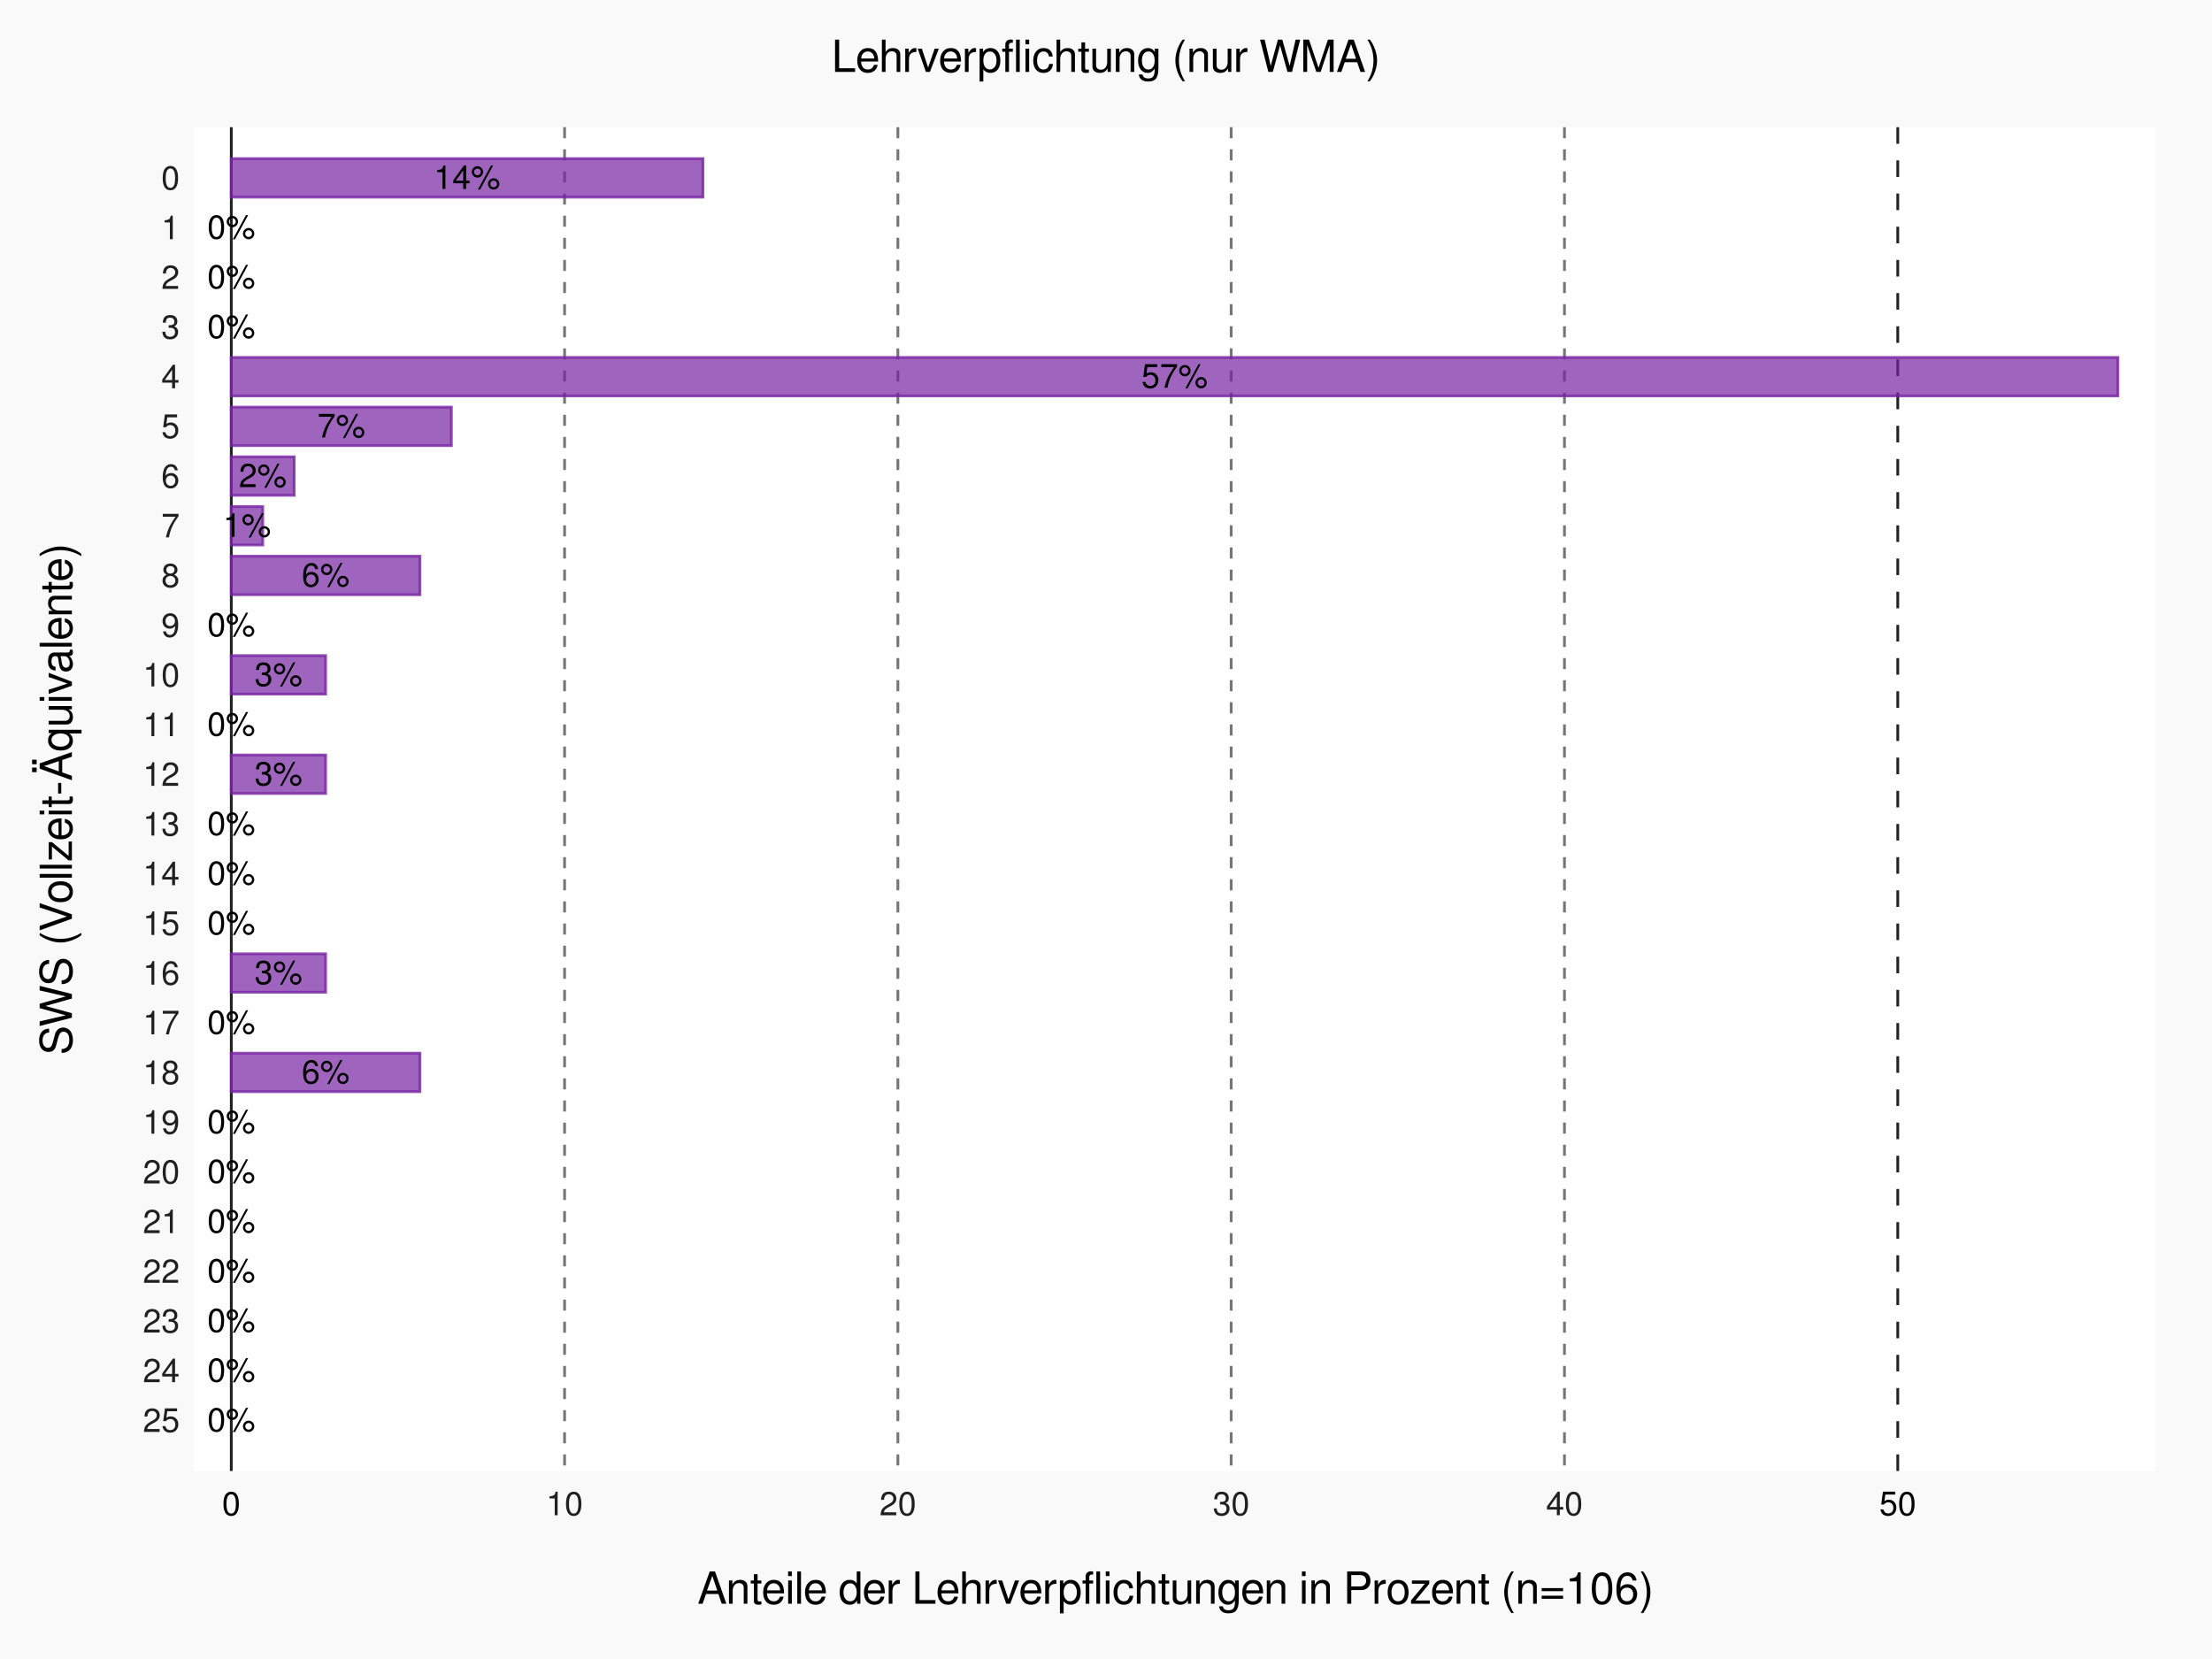
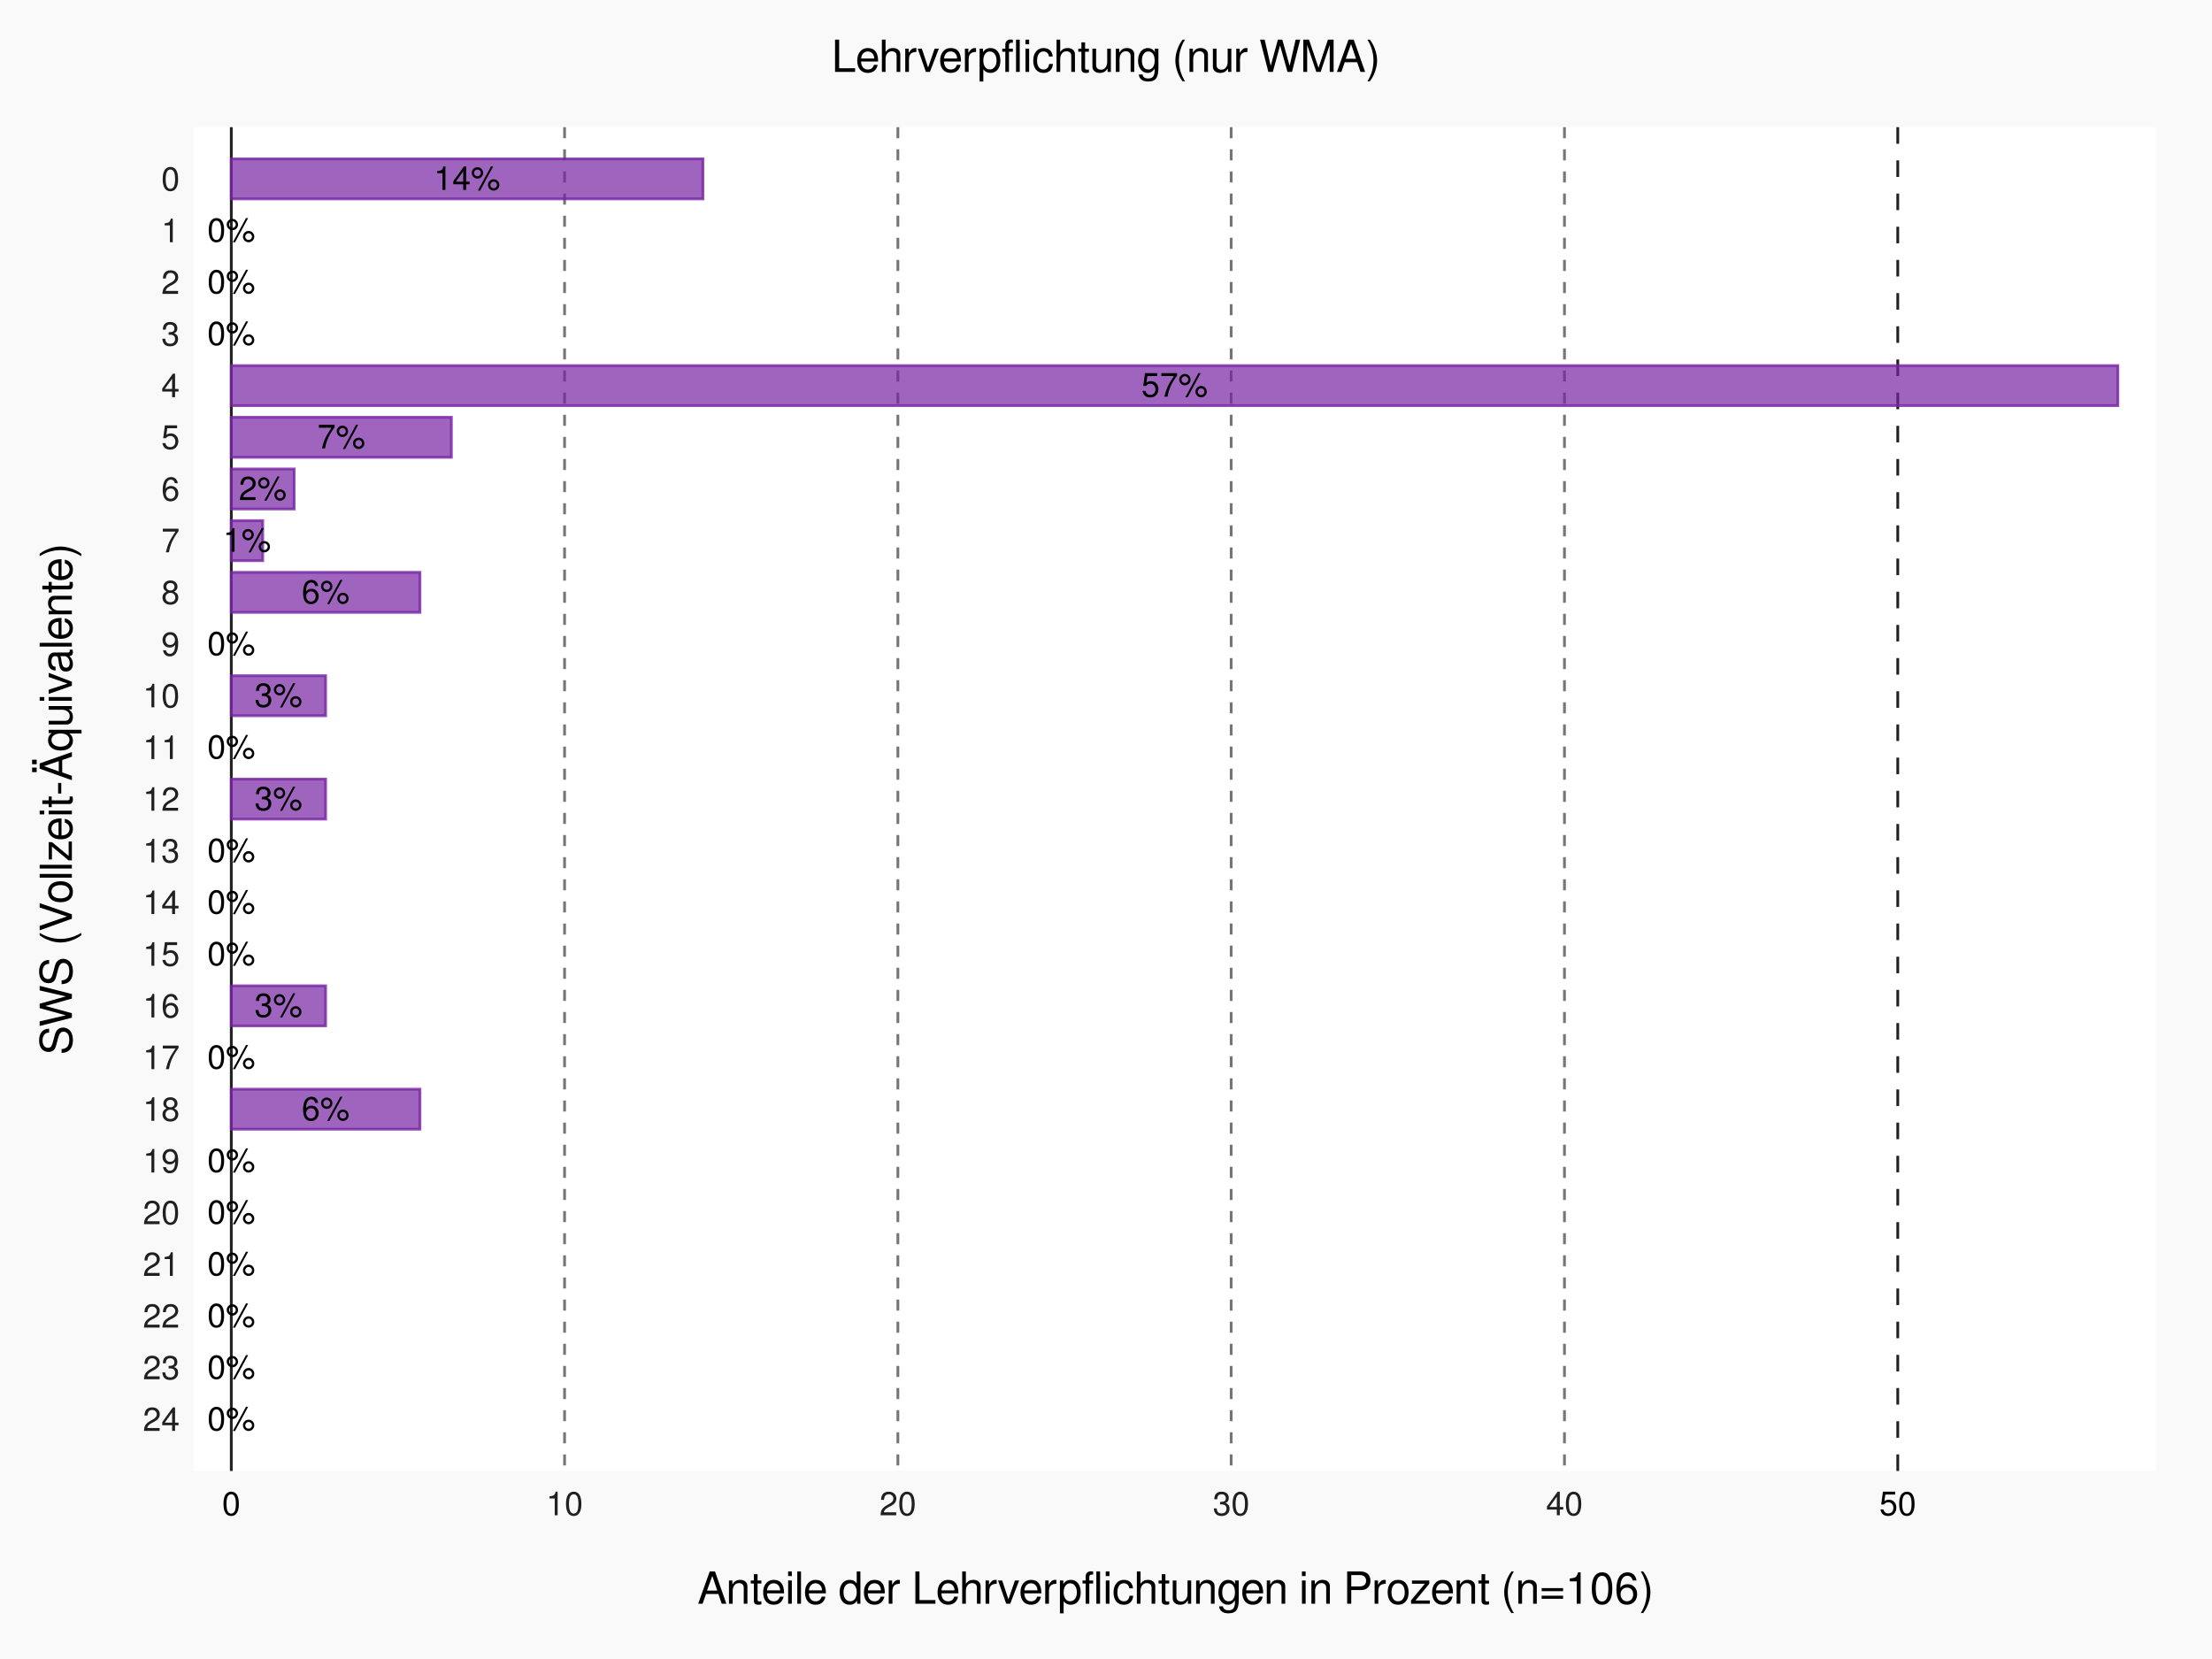
- <svg xmlns="http://www.w3.org/2000/svg" id="chart-209eb4ae-6023-49f6-a241-46703322e32a" class="pygal-chart" viewBox="0 0 800 600">
+ <svg xmlns="http://www.w3.org/2000/svg" id="chart-4aa8faf6-cac6-44d6-8fc6-9be8490d02c0" class="pygal-chart" viewBox="0 0 800 600">
  <defs>
-     <style type="text/css">#chart-209eb4ae-6023-49f6-a241-46703322e32a{-webkit-user-select:none;-webkit-font-smoothing:antialiased;font-family:FreeSans}#chart-209eb4ae-6023-49f6-a241-46703322e32a .title{font-family:FreeSans;font-size:16px}#chart-209eb4ae-6023-49f6-a241-46703322e32a .legends .legend text{font-family:FreeSans;font-size:14px}#chart-209eb4ae-6023-49f6-a241-46703322e32a .axis text{font-family:FreeSans;font-size:12px}#chart-209eb4ae-6023-49f6-a241-46703322e32a .axis text.major{font-family:FreeSans;font-size:12px}#chart-209eb4ae-6023-49f6-a241-46703322e32a .text-overlay text.value{font-family:FreeSans;font-size:12px}#chart-209eb4ae-6023-49f6-a241-46703322e32a .text-overlay text.label{font-family:FreeSans;font-size:12px}#chart-209eb4ae-6023-49f6-a241-46703322e32a .tooltip{font-family:FreeSans;font-size:14px}#chart-209eb4ae-6023-49f6-a241-46703322e32a text.no_data{font-family:FreeSans;font-size:64px}
- #chart-209eb4ae-6023-49f6-a241-46703322e32a{background-color:rgba(249,249,249,1)}#chart-209eb4ae-6023-49f6-a241-46703322e32a path,#chart-209eb4ae-6023-49f6-a241-46703322e32a line,#chart-209eb4ae-6023-49f6-a241-46703322e32a rect,#chart-209eb4ae-6023-49f6-a241-46703322e32a circle{-webkit-transition:150ms;-moz-transition:150ms;transition:150ms}#chart-209eb4ae-6023-49f6-a241-46703322e32a .graph &gt; .background{fill:rgba(249,249,249,1)}#chart-209eb4ae-6023-49f6-a241-46703322e32a .plot &gt; .background{fill:rgba(255,255,255,1)}#chart-209eb4ae-6023-49f6-a241-46703322e32a .graph{fill:rgba(0,0,0,.87)}#chart-209eb4ae-6023-49f6-a241-46703322e32a text.no_data{fill:rgba(0,0,0,1)}#chart-209eb4ae-6023-49f6-a241-46703322e32a .title{fill:rgba(0,0,0,1)}#chart-209eb4ae-6023-49f6-a241-46703322e32a .legends .legend text{fill:rgba(0,0,0,.87)}#chart-209eb4ae-6023-49f6-a241-46703322e32a .legends .legend:hover text{fill:rgba(0,0,0,1)}#chart-209eb4ae-6023-49f6-a241-46703322e32a .axis .line{stroke:rgba(0,0,0,1)}#chart-209eb4ae-6023-49f6-a241-46703322e32a .axis .guide.line{stroke:rgba(0,0,0,.54)}#chart-209eb4ae-6023-49f6-a241-46703322e32a .axis .major.line{stroke:rgba(0,0,0,.87)}#chart-209eb4ae-6023-49f6-a241-46703322e32a .axis text.major{fill:rgba(0,0,0,1)}#chart-209eb4ae-6023-49f6-a241-46703322e32a .axis.y .guides:hover .guide.line,#chart-209eb4ae-6023-49f6-a241-46703322e32a .line-graph .axis.x .guides:hover .guide.line,#chart-209eb4ae-6023-49f6-a241-46703322e32a .stackedline-graph .axis.x .guides:hover .guide.line,#chart-209eb4ae-6023-49f6-a241-46703322e32a .xy-graph .axis.x .guides:hover .guide.line{stroke:rgba(0,0,0,1)}#chart-209eb4ae-6023-49f6-a241-46703322e32a .axis .guides:hover text{fill:rgba(0,0,0,1)}#chart-209eb4ae-6023-49f6-a241-46703322e32a .reactive{fill-opacity:.7;stroke-opacity:.8}#chart-209eb4ae-6023-49f6-a241-46703322e32a .ci{stroke:rgba(0,0,0,.87)}#chart-209eb4ae-6023-49f6-a241-46703322e32a .reactive.active,#chart-209eb4ae-6023-49f6-a241-46703322e32a .active .reactive{fill-opacity:.8;stroke-opacity:.9;stroke-width:4}#chart-209eb4ae-6023-49f6-a241-46703322e32a .ci .reactive.active{stroke-width:1.5}#chart-209eb4ae-6023-49f6-a241-46703322e32a .series text{fill:rgba(0,0,0,1)}#chart-209eb4ae-6023-49f6-a241-46703322e32a .tooltip rect{fill:rgba(255,255,255,1);stroke:rgba(0,0,0,1);-webkit-transition:opacity 150ms;-moz-transition:opacity 150ms;transition:opacity 150ms}#chart-209eb4ae-6023-49f6-a241-46703322e32a .tooltip .label{fill:rgba(0,0,0,.87)}#chart-209eb4ae-6023-49f6-a241-46703322e32a .tooltip .label{fill:rgba(0,0,0,.87)}#chart-209eb4ae-6023-49f6-a241-46703322e32a .tooltip .legend{font-size:.8em;fill:rgba(0,0,0,.54)}#chart-209eb4ae-6023-49f6-a241-46703322e32a .tooltip .x_label{font-size:.6em;fill:rgba(0,0,0,1)}#chart-209eb4ae-6023-49f6-a241-46703322e32a .tooltip .xlink{font-size:.5em;text-decoration:underline}#chart-209eb4ae-6023-49f6-a241-46703322e32a .tooltip .value{font-size:1.5em}#chart-209eb4ae-6023-49f6-a241-46703322e32a .bound{font-size:.5em}#chart-209eb4ae-6023-49f6-a241-46703322e32a .max-value{font-size:.75em;fill:rgba(0,0,0,.54)}#chart-209eb4ae-6023-49f6-a241-46703322e32a .map-element{fill:rgba(255,255,255,1);stroke:rgba(0,0,0,.54) !important}#chart-209eb4ae-6023-49f6-a241-46703322e32a .map-element .reactive{fill-opacity:inherit;stroke-opacity:inherit}#chart-209eb4ae-6023-49f6-a241-46703322e32a .color-0,#chart-209eb4ae-6023-49f6-a241-46703322e32a .color-0 a:visited{stroke:#7724a3;fill:#7724a3}#chart-209eb4ae-6023-49f6-a241-46703322e32a .text-overlay .color-0 text{fill:black}
- #chart-209eb4ae-6023-49f6-a241-46703322e32a text.no_data{text-anchor:middle}#chart-209eb4ae-6023-49f6-a241-46703322e32a .guide.line{fill:none}#chart-209eb4ae-6023-49f6-a241-46703322e32a .centered{text-anchor:middle}#chart-209eb4ae-6023-49f6-a241-46703322e32a .title{text-anchor:middle}#chart-209eb4ae-6023-49f6-a241-46703322e32a .legends .legend text{fill-opacity:1}#chart-209eb4ae-6023-49f6-a241-46703322e32a .axis.x text{text-anchor:middle}#chart-209eb4ae-6023-49f6-a241-46703322e32a .axis.x:not(.web) text[transform]{text-anchor:start}#chart-209eb4ae-6023-49f6-a241-46703322e32a .axis.x:not(.web) text[transform].backwards{text-anchor:end}#chart-209eb4ae-6023-49f6-a241-46703322e32a .axis.y text{text-anchor:end}#chart-209eb4ae-6023-49f6-a241-46703322e32a .axis.y text[transform].backwards{text-anchor:start}#chart-209eb4ae-6023-49f6-a241-46703322e32a .axis.y2 text{text-anchor:start}#chart-209eb4ae-6023-49f6-a241-46703322e32a .axis.y2 text[transform].backwards{text-anchor:end}#chart-209eb4ae-6023-49f6-a241-46703322e32a .axis .guide.line{stroke-dasharray:4,4}#chart-209eb4ae-6023-49f6-a241-46703322e32a .axis .major.guide.line{stroke-dasharray:6,6}#chart-209eb4ae-6023-49f6-a241-46703322e32a .horizontal .axis.y .guide.line,#chart-209eb4ae-6023-49f6-a241-46703322e32a .horizontal .axis.y2 .guide.line,#chart-209eb4ae-6023-49f6-a241-46703322e32a .vertical .axis.x .guide.line{opacity:0}#chart-209eb4ae-6023-49f6-a241-46703322e32a .horizontal .axis.always_show .guide.line,#chart-209eb4ae-6023-49f6-a241-46703322e32a .vertical .axis.always_show .guide.line{opacity:1 !important}#chart-209eb4ae-6023-49f6-a241-46703322e32a .axis.y .guides:hover .guide.line,#chart-209eb4ae-6023-49f6-a241-46703322e32a .axis.y2 .guides:hover .guide.line,#chart-209eb4ae-6023-49f6-a241-46703322e32a .axis.x .guides:hover .guide.line{opacity:1}#chart-209eb4ae-6023-49f6-a241-46703322e32a .axis .guides:hover text{opacity:1}#chart-209eb4ae-6023-49f6-a241-46703322e32a .nofill{fill:none}#chart-209eb4ae-6023-49f6-a241-46703322e32a .subtle-fill{fill-opacity:.2}#chart-209eb4ae-6023-49f6-a241-46703322e32a .dot{stroke-width:1px;fill-opacity:1}#chart-209eb4ae-6023-49f6-a241-46703322e32a .dot.active{stroke-width:5px}#chart-209eb4ae-6023-49f6-a241-46703322e32a .dot.negative{fill:transparent}#chart-209eb4ae-6023-49f6-a241-46703322e32a text,#chart-209eb4ae-6023-49f6-a241-46703322e32a tspan{stroke:none !important}#chart-209eb4ae-6023-49f6-a241-46703322e32a .series text.active{opacity:1}#chart-209eb4ae-6023-49f6-a241-46703322e32a .tooltip rect{fill-opacity:.95;stroke-width:.5}#chart-209eb4ae-6023-49f6-a241-46703322e32a .tooltip text{fill-opacity:1}#chart-209eb4ae-6023-49f6-a241-46703322e32a .showable{visibility:hidden}#chart-209eb4ae-6023-49f6-a241-46703322e32a .showable.shown{visibility:visible}#chart-209eb4ae-6023-49f6-a241-46703322e32a .gauge-background{fill:rgba(229,229,229,1);stroke:none}#chart-209eb4ae-6023-49f6-a241-46703322e32a .bg-lines{stroke:rgba(249,249,249,1);stroke-width:2px}</style>
+     <style type="text/css">#chart-4aa8faf6-cac6-44d6-8fc6-9be8490d02c0{-webkit-user-select:none;-webkit-font-smoothing:antialiased;font-family:FreeSans}#chart-4aa8faf6-cac6-44d6-8fc6-9be8490d02c0 .title{font-family:FreeSans;font-size:16px}#chart-4aa8faf6-cac6-44d6-8fc6-9be8490d02c0 .legends .legend text{font-family:FreeSans;font-size:14px}#chart-4aa8faf6-cac6-44d6-8fc6-9be8490d02c0 .axis text{font-family:FreeSans;font-size:12px}#chart-4aa8faf6-cac6-44d6-8fc6-9be8490d02c0 .axis text.major{font-family:FreeSans;font-size:12px}#chart-4aa8faf6-cac6-44d6-8fc6-9be8490d02c0 .text-overlay text.value{font-family:FreeSans;font-size:12px}#chart-4aa8faf6-cac6-44d6-8fc6-9be8490d02c0 .text-overlay text.label{font-family:FreeSans;font-size:12px}#chart-4aa8faf6-cac6-44d6-8fc6-9be8490d02c0 .tooltip{font-family:FreeSans;font-size:14px}#chart-4aa8faf6-cac6-44d6-8fc6-9be8490d02c0 text.no_data{font-family:FreeSans;font-size:64px}
+ #chart-4aa8faf6-cac6-44d6-8fc6-9be8490d02c0{background-color:rgba(249,249,249,1)}#chart-4aa8faf6-cac6-44d6-8fc6-9be8490d02c0 path,#chart-4aa8faf6-cac6-44d6-8fc6-9be8490d02c0 line,#chart-4aa8faf6-cac6-44d6-8fc6-9be8490d02c0 rect,#chart-4aa8faf6-cac6-44d6-8fc6-9be8490d02c0 circle{-webkit-transition:150ms;-moz-transition:150ms;transition:150ms}#chart-4aa8faf6-cac6-44d6-8fc6-9be8490d02c0 .graph &gt; .background{fill:rgba(249,249,249,1)}#chart-4aa8faf6-cac6-44d6-8fc6-9be8490d02c0 .plot &gt; .background{fill:rgba(255,255,255,1)}#chart-4aa8faf6-cac6-44d6-8fc6-9be8490d02c0 .graph{fill:rgba(0,0,0,.87)}#chart-4aa8faf6-cac6-44d6-8fc6-9be8490d02c0 text.no_data{fill:rgba(0,0,0,1)}#chart-4aa8faf6-cac6-44d6-8fc6-9be8490d02c0 .title{fill:rgba(0,0,0,1)}#chart-4aa8faf6-cac6-44d6-8fc6-9be8490d02c0 .legends .legend text{fill:rgba(0,0,0,.87)}#chart-4aa8faf6-cac6-44d6-8fc6-9be8490d02c0 .legends .legend:hover text{fill:rgba(0,0,0,1)}#chart-4aa8faf6-cac6-44d6-8fc6-9be8490d02c0 .axis .line{stroke:rgba(0,0,0,1)}#chart-4aa8faf6-cac6-44d6-8fc6-9be8490d02c0 .axis .guide.line{stroke:rgba(0,0,0,.54)}#chart-4aa8faf6-cac6-44d6-8fc6-9be8490d02c0 .axis .major.line{stroke:rgba(0,0,0,.87)}#chart-4aa8faf6-cac6-44d6-8fc6-9be8490d02c0 .axis text.major{fill:rgba(0,0,0,1)}#chart-4aa8faf6-cac6-44d6-8fc6-9be8490d02c0 .axis.y .guides:hover .guide.line,#chart-4aa8faf6-cac6-44d6-8fc6-9be8490d02c0 .line-graph .axis.x .guides:hover .guide.line,#chart-4aa8faf6-cac6-44d6-8fc6-9be8490d02c0 .stackedline-graph .axis.x .guides:hover .guide.line,#chart-4aa8faf6-cac6-44d6-8fc6-9be8490d02c0 .xy-graph .axis.x .guides:hover .guide.line{stroke:rgba(0,0,0,1)}#chart-4aa8faf6-cac6-44d6-8fc6-9be8490d02c0 .axis .guides:hover text{fill:rgba(0,0,0,1)}#chart-4aa8faf6-cac6-44d6-8fc6-9be8490d02c0 .reactive{fill-opacity:.7;stroke-opacity:.8}#chart-4aa8faf6-cac6-44d6-8fc6-9be8490d02c0 .ci{stroke:rgba(0,0,0,.87)}#chart-4aa8faf6-cac6-44d6-8fc6-9be8490d02c0 .reactive.active,#chart-4aa8faf6-cac6-44d6-8fc6-9be8490d02c0 .active .reactive{fill-opacity:.8;stroke-opacity:.9;stroke-width:4}#chart-4aa8faf6-cac6-44d6-8fc6-9be8490d02c0 .ci .reactive.active{stroke-width:1.5}#chart-4aa8faf6-cac6-44d6-8fc6-9be8490d02c0 .series text{fill:rgba(0,0,0,1)}#chart-4aa8faf6-cac6-44d6-8fc6-9be8490d02c0 .tooltip rect{fill:rgba(255,255,255,1);stroke:rgba(0,0,0,1);-webkit-transition:opacity 150ms;-moz-transition:opacity 150ms;transition:opacity 150ms}#chart-4aa8faf6-cac6-44d6-8fc6-9be8490d02c0 .tooltip .label{fill:rgba(0,0,0,.87)}#chart-4aa8faf6-cac6-44d6-8fc6-9be8490d02c0 .tooltip .label{fill:rgba(0,0,0,.87)}#chart-4aa8faf6-cac6-44d6-8fc6-9be8490d02c0 .tooltip .legend{font-size:.8em;fill:rgba(0,0,0,.54)}#chart-4aa8faf6-cac6-44d6-8fc6-9be8490d02c0 .tooltip .x_label{font-size:.6em;fill:rgba(0,0,0,1)}#chart-4aa8faf6-cac6-44d6-8fc6-9be8490d02c0 .tooltip .xlink{font-size:.5em;text-decoration:underline}#chart-4aa8faf6-cac6-44d6-8fc6-9be8490d02c0 .tooltip .value{font-size:1.5em}#chart-4aa8faf6-cac6-44d6-8fc6-9be8490d02c0 .bound{font-size:.5em}#chart-4aa8faf6-cac6-44d6-8fc6-9be8490d02c0 .max-value{font-size:.75em;fill:rgba(0,0,0,.54)}#chart-4aa8faf6-cac6-44d6-8fc6-9be8490d02c0 .map-element{fill:rgba(255,255,255,1);stroke:rgba(0,0,0,.54) !important}#chart-4aa8faf6-cac6-44d6-8fc6-9be8490d02c0 .map-element .reactive{fill-opacity:inherit;stroke-opacity:inherit}#chart-4aa8faf6-cac6-44d6-8fc6-9be8490d02c0 .color-0,#chart-4aa8faf6-cac6-44d6-8fc6-9be8490d02c0 .color-0 a:visited{stroke:#7724a3;fill:#7724a3}#chart-4aa8faf6-cac6-44d6-8fc6-9be8490d02c0 .text-overlay .color-0 text{fill:black}
+ #chart-4aa8faf6-cac6-44d6-8fc6-9be8490d02c0 text.no_data{text-anchor:middle}#chart-4aa8faf6-cac6-44d6-8fc6-9be8490d02c0 .guide.line{fill:none}#chart-4aa8faf6-cac6-44d6-8fc6-9be8490d02c0 .centered{text-anchor:middle}#chart-4aa8faf6-cac6-44d6-8fc6-9be8490d02c0 .title{text-anchor:middle}#chart-4aa8faf6-cac6-44d6-8fc6-9be8490d02c0 .legends .legend text{fill-opacity:1}#chart-4aa8faf6-cac6-44d6-8fc6-9be8490d02c0 .axis.x text{text-anchor:middle}#chart-4aa8faf6-cac6-44d6-8fc6-9be8490d02c0 .axis.x:not(.web) text[transform]{text-anchor:start}#chart-4aa8faf6-cac6-44d6-8fc6-9be8490d02c0 .axis.x:not(.web) text[transform].backwards{text-anchor:end}#chart-4aa8faf6-cac6-44d6-8fc6-9be8490d02c0 .axis.y text{text-anchor:end}#chart-4aa8faf6-cac6-44d6-8fc6-9be8490d02c0 .axis.y text[transform].backwards{text-anchor:start}#chart-4aa8faf6-cac6-44d6-8fc6-9be8490d02c0 .axis.y2 text{text-anchor:start}#chart-4aa8faf6-cac6-44d6-8fc6-9be8490d02c0 .axis.y2 text[transform].backwards{text-anchor:end}#chart-4aa8faf6-cac6-44d6-8fc6-9be8490d02c0 .axis .guide.line{stroke-dasharray:4,4}#chart-4aa8faf6-cac6-44d6-8fc6-9be8490d02c0 .axis .major.guide.line{stroke-dasharray:6,6}#chart-4aa8faf6-cac6-44d6-8fc6-9be8490d02c0 .horizontal .axis.y .guide.line,#chart-4aa8faf6-cac6-44d6-8fc6-9be8490d02c0 .horizontal .axis.y2 .guide.line,#chart-4aa8faf6-cac6-44d6-8fc6-9be8490d02c0 .vertical .axis.x .guide.line{opacity:0}#chart-4aa8faf6-cac6-44d6-8fc6-9be8490d02c0 .horizontal .axis.always_show .guide.line,#chart-4aa8faf6-cac6-44d6-8fc6-9be8490d02c0 .vertical .axis.always_show .guide.line{opacity:1 !important}#chart-4aa8faf6-cac6-44d6-8fc6-9be8490d02c0 .axis.y .guides:hover .guide.line,#chart-4aa8faf6-cac6-44d6-8fc6-9be8490d02c0 .axis.y2 .guides:hover .guide.line,#chart-4aa8faf6-cac6-44d6-8fc6-9be8490d02c0 .axis.x .guides:hover .guide.line{opacity:1}#chart-4aa8faf6-cac6-44d6-8fc6-9be8490d02c0 .axis .guides:hover text{opacity:1}#chart-4aa8faf6-cac6-44d6-8fc6-9be8490d02c0 .nofill{fill:none}#chart-4aa8faf6-cac6-44d6-8fc6-9be8490d02c0 .subtle-fill{fill-opacity:.2}#chart-4aa8faf6-cac6-44d6-8fc6-9be8490d02c0 .dot{stroke-width:1px;fill-opacity:1}#chart-4aa8faf6-cac6-44d6-8fc6-9be8490d02c0 .dot.active{stroke-width:5px}#chart-4aa8faf6-cac6-44d6-8fc6-9be8490d02c0 .dot.negative{fill:transparent}#chart-4aa8faf6-cac6-44d6-8fc6-9be8490d02c0 text,#chart-4aa8faf6-cac6-44d6-8fc6-9be8490d02c0 tspan{stroke:none !important}#chart-4aa8faf6-cac6-44d6-8fc6-9be8490d02c0 .series text.active{opacity:1}#chart-4aa8faf6-cac6-44d6-8fc6-9be8490d02c0 .tooltip rect{fill-opacity:.95;stroke-width:.5}#chart-4aa8faf6-cac6-44d6-8fc6-9be8490d02c0 .tooltip text{fill-opacity:1}#chart-4aa8faf6-cac6-44d6-8fc6-9be8490d02c0 .showable{visibility:hidden}#chart-4aa8faf6-cac6-44d6-8fc6-9be8490d02c0 .showable.shown{visibility:visible}#chart-4aa8faf6-cac6-44d6-8fc6-9be8490d02c0 .gauge-background{fill:rgba(229,229,229,1);stroke:none}#chart-4aa8faf6-cac6-44d6-8fc6-9be8490d02c0 .bg-lines{stroke:rgba(249,249,249,1);stroke-width:2px}</style>
  </defs>
  <g class="graph horizontalbar-graph horizontal">
    <rect x="0" y="0" width="800" height="600" class="background" />
    <g transform="translate(70, 46)" class="plot">
      <rect x="0" y="0" width="709.6" height="486" class="background" />
      <g class="axis y">
        <g class="guides">
-           <text x="-5" y="471.867" class="">25</text>
-         </g>
-         <g class="guides">
-           <text x="-5" y="453.894" class="">24</text>
-         </g>
-         <g class="guides">
-           <text x="-5" y="435.92" class="">23</text>
-         </g>
-         <g class="guides">
-           <text x="-5" y="417.947" class="">22</text>
-         </g>
-         <g class="guides">
-           <text x="-5" y="399.974" class="">21</text>
-         </g>
-         <g class="guides">
-           <text x="-5" y="382" class="">20</text>
-         </g>
-         <g class="guides">
-           <text x="-5" y="364.027" class="">19</text>
-         </g>
-         <g class="guides">
-           <text x="-5" y="346.054" class="">18</text>
-         </g>
-         <g class="guides">
-           <text x="-5" y="328.08" class="">17</text>
-         </g>
-         <g class="guides">
-           <text x="-5" y="310.107" class="">16</text>
-         </g>
-         <g class="guides">
-           <text x="-5" y="292.133" class="">15</text>
-         </g>
-         <g class="guides">
-           <text x="-5" y="274.16" class="">14</text>
-         </g>
-         <g class="guides">
-           <text x="-5" y="256.187" class="">13</text>
-         </g>
-         <g class="guides">
-           <text x="-5" y="238.213" class="">12</text>
-         </g>
-         <g class="guides">
-           <text x="-5" y="220.24" class="">11</text>
-         </g>
-         <g class="guides">
-           <text x="-5" y="202.267" class="">10</text>
-         </g>
-         <g class="guides">
-           <text x="-5" y="184.293" class="">9</text>
-         </g>
-         <g class="guides">
-           <text x="-5" y="166.32" class="">8</text>
-         </g>
-         <g class="guides">
-           <text x="-5" y="148.346" class="">7</text>
-         </g>
-         <g class="guides">
-           <text x="-5" y="130.373" class="">6</text>
-         </g>
-         <g class="guides">
-           <text x="-5" y="112.4" class="">5</text>
-         </g>
-         <g class="guides">
-           <text x="-5" y="94.426" class="">4</text>
-         </g>
-         <g class="guides">
-           <text x="-5" y="76.453" class="">3</text>
-         </g>
-         <g class="guides">
-           <text x="-5" y="58.48" class="">2</text>
-         </g>
-         <g class="guides">
-           <text x="-5" y="40.506" class="">1</text>
-         </g>
-         <g class="guides">
-           <text x="-5" y="22.533" class="">0</text>
+           <text x="-5" y="471.508" class="">24</text>
+         </g>
+         <g class="guides">
+           <text x="-5" y="452.815" class="">23</text>
+         </g>
+         <g class="guides">
+           <text x="-5" y="434.123" class="">22</text>
+         </g>
+         <g class="guides">
+           <text x="-5" y="415.431" class="">21</text>
+         </g>
+         <g class="guides">
+           <text x="-5" y="396.738" class="">20</text>
+         </g>
+         <g class="guides">
+           <text x="-5" y="378.046" class="">19</text>
+         </g>
+         <g class="guides">
+           <text x="-5" y="359.354" class="">18</text>
+         </g>
+         <g class="guides">
+           <text x="-5" y="340.662" class="">17</text>
+         </g>
+         <g class="guides">
+           <text x="-5" y="321.969" class="">16</text>
+         </g>
+         <g class="guides">
+           <text x="-5" y="303.277" class="">15</text>
+         </g>
+         <g class="guides">
+           <text x="-5" y="284.585" class="">14</text>
+         </g>
+         <g class="guides">
+           <text x="-5" y="265.892" class="">13</text>
+         </g>
+         <g class="guides">
+           <text x="-5" y="247.2" class="">12</text>
+         </g>
+         <g class="guides">
+           <text x="-5" y="228.508" class="">11</text>
+         </g>
+         <g class="guides">
+           <text x="-5" y="209.815" class="">10</text>
+         </g>
+         <g class="guides">
+           <text x="-5" y="191.123" class="">9</text>
+         </g>
+         <g class="guides">
+           <text x="-5" y="172.431" class="">8</text>
+         </g>
+         <g class="guides">
+           <text x="-5" y="153.738" class="">7</text>
+         </g>
+         <g class="guides">
+           <text x="-5" y="135.046" class="">6</text>
+         </g>
+         <g class="guides">
+           <text x="-5" y="116.354" class="">5</text>
+         </g>
+         <g class="guides">
+           <text x="-5" y="97.662" class="">4</text>
+         </g>
+         <g class="guides">
+           <text x="-5" y="78.969" class="">3</text>
+         </g>
+         <g class="guides">
+           <text x="-5" y="60.277" class="">2</text>
+         </g>
+         <g class="guides">
+           <text x="-5" y="41.585" class="">1</text>
+         </g>
+         <g class="guides">
+           <text x="-5" y="22.892" class="">0</text>
        </g>
      </g>
      <g class="axis x always_show">
        <g class="guides">
          <path d="M13.646 0 v486" class="axis major line" />
          <text x="13.646" y="502.0" class="major">0</text>
        </g>
        <g class="guides">
          <path d="M134.187 0 v486" class="guide line" />
          <text x="134.187" y="502.0" class="">10</text>
        </g>
        <g class="guides">
          <path d="M254.728 0 v486" class="guide line" />
          <text x="254.728" y="502.0" class="">20</text>
        </g>
        <g class="guides">
          <path d="M375.269 0 v486" class="guide line" />
          <text x="375.269" y="502.0" class="">30</text>
        </g>
        <g class="guides">
          <path d="M495.81 0 v486" class="guide line" />
          <text x="495.81" y="502.0" class="">40</text>
        </g>
        <g class="guides">
          <path d="M616.351 0 v486" class="major guide line" />
          <text x="616.351" y="502.0" class="major">50</text>
        </g>
      </g>
      <g class="series serie-0 color-0">
        <g class="bars">
          <g class="bar">
-             <rect x="13.646" y="460.708" rx="0" ry="0" height="13.919" class="rect reactive tooltip-trigger" />
-           </g>
-           <g class="bar">
-             <rect x="13.646" y="442.734" rx="0" ry="0" height="13.919" class="rect reactive tooltip-trigger" />
-           </g>
-           <g class="bar">
-             <rect x="13.646" y="424.761" rx="0" ry="0" height="13.919" class="rect reactive tooltip-trigger" />
-           </g>
-           <g class="bar">
-             <rect x="13.646" y="406.788" rx="0" ry="0" height="13.919" class="rect reactive tooltip-trigger" />
-           </g>
-           <g class="bar">
-             <rect x="13.646" y="388.814" rx="0" ry="0" height="13.919" class="rect reactive tooltip-trigger" />
-           </g>
-           <g class="bar">
-             <rect x="13.646" y="370.841" rx="0" ry="0" height="13.919" class="rect reactive tooltip-trigger" />
-           </g>
-           <g class="bar">
-             <rect x="13.646" y="352.868" rx="0" ry="0" height="13.919" class="rect reactive tooltip-trigger" />
-           </g>
-           <g class="bar">
-             <rect x="13.646" y="334.894" rx="0" ry="0" width="68.231" height="13.919" class="rect reactive tooltip-trigger" />
-           </g>
-           <g class="bar">
-             <rect x="13.646" y="316.921" rx="0" ry="0" height="13.919" class="rect reactive tooltip-trigger" />
-           </g>
-           <g class="bar">
-             <rect x="13.646" y="298.948" rx="0" ry="0" width="34.115" height="13.919" class="rect reactive tooltip-trigger" />
-           </g>
-           <g class="bar">
-             <rect x="13.646" y="280.974" rx="0" ry="0" height="13.919" class="rect reactive tooltip-trigger" />
-           </g>
-           <g class="bar">
-             <rect x="13.646" y="263.001" rx="0" ry="0" height="13.919" class="rect reactive tooltip-trigger" />
-           </g>
-           <g class="bar">
-             <rect x="13.646" y="245.027" rx="0" ry="0" height="13.919" class="rect reactive tooltip-trigger" />
-           </g>
-           <g class="bar">
-             <rect x="13.646" y="227.054" rx="0" ry="0" width="34.115" height="13.919" class="rect reactive tooltip-trigger" />
-           </g>
-           <g class="bar">
-             <rect x="13.646" y="209.081" rx="0" ry="0" height="13.919" class="rect reactive tooltip-trigger" />
-           </g>
-           <g class="bar">
-             <rect x="13.646" y="191.107" rx="0" ry="0" width="34.115" height="13.919" class="rect reactive tooltip-trigger" />
-           </g>
-           <g class="bar">
-             <rect x="13.646" y="173.134" rx="0" ry="0" height="13.919" class="rect reactive tooltip-trigger" />
-           </g>
-           <g class="bar">
-             <rect x="13.646" y="155.161" rx="0" ry="0" width="68.231" height="13.919" class="rect reactive tooltip-trigger" />
-           </g>
-           <g class="bar">
-             <rect x="13.646" y="137.187" rx="0" ry="0" width="11.372" height="13.919" class="rect reactive tooltip-trigger" />
-           </g>
-           <g class="bar">
-             <rect x="13.646" y="119.214" rx="0" ry="0" width="22.744" height="13.919" class="rect reactive tooltip-trigger" />
-           </g>
-           <g class="bar">
-             <rect x="13.646" y="101.24" rx="0" ry="0" width="79.603" height="13.919" class="rect reactive tooltip-trigger" />
-           </g>
-           <g class="bar">
-             <rect x="13.646" y="83.267" rx="0" ry="0" width="682.308" height="13.919" class="rect reactive tooltip-trigger" />
-           </g>
-           <g class="bar">
-             <rect x="13.646" y="65.294" rx="0" ry="0" height="13.919" class="rect reactive tooltip-trigger" />
-           </g>
-           <g class="bar">
-             <rect x="13.646" y="47.32" rx="0" ry="0" height="13.919" class="rect reactive tooltip-trigger" />
-           </g>
-           <g class="bar">
-             <rect x="13.646" y="29.347" rx="0" ry="0" height="13.919" class="rect reactive tooltip-trigger" />
-           </g>
-           <g class="bar">
-             <rect x="13.646" y="11.374" rx="0" ry="0" width="170.577" height="13.919" class="rect reactive tooltip-trigger" />
+             <rect x="13.646" y="460.07" rx="0" ry="0" height="14.475" class="rect reactive tooltip-trigger" />
+           </g>
+           <g class="bar">
+             <rect x="13.646" y="441.378" rx="0" ry="0" height="14.475" class="rect reactive tooltip-trigger" />
+           </g>
+           <g class="bar">
+             <rect x="13.646" y="422.685" rx="0" ry="0" height="14.475" class="rect reactive tooltip-trigger" />
+           </g>
+           <g class="bar">
+             <rect x="13.646" y="403.993" rx="0" ry="0" height="14.475" class="rect reactive tooltip-trigger" />
+           </g>
+           <g class="bar">
+             <rect x="13.646" y="385.301" rx="0" ry="0" height="14.475" class="rect reactive tooltip-trigger" />
+           </g>
+           <g class="bar">
+             <rect x="13.646" y="366.608" rx="0" ry="0" height="14.475" class="rect reactive tooltip-trigger" />
+           </g>
+           <g class="bar">
+             <rect x="13.646" y="347.916" rx="0" ry="0" width="68.231" height="14.475" class="rect reactive tooltip-trigger" />
+           </g>
+           <g class="bar">
+             <rect x="13.646" y="329.224" rx="0" ry="0" height="14.475" class="rect reactive tooltip-trigger" />
+           </g>
+           <g class="bar">
+             <rect x="13.646" y="310.532" rx="0" ry="0" width="34.115" height="14.475" class="rect reactive tooltip-trigger" />
+           </g>
+           <g class="bar">
+             <rect x="13.646" y="291.839" rx="0" ry="0" height="14.475" class="rect reactive tooltip-trigger" />
+           </g>
+           <g class="bar">
+             <rect x="13.646" y="273.147" rx="0" ry="0" height="14.475" class="rect reactive tooltip-trigger" />
+           </g>
+           <g class="bar">
+             <rect x="13.646" y="254.455" rx="0" ry="0" height="14.475" class="rect reactive tooltip-trigger" />
+           </g>
+           <g class="bar">
+             <rect x="13.646" y="235.762" rx="0" ry="0" width="34.115" height="14.475" class="rect reactive tooltip-trigger" />
+           </g>
+           <g class="bar">
+             <rect x="13.646" y="217.07" rx="0" ry="0" height="14.475" class="rect reactive tooltip-trigger" />
+           </g>
+           <g class="bar">
+             <rect x="13.646" y="198.378" rx="0" ry="0" width="34.115" height="14.475" class="rect reactive tooltip-trigger" />
+           </g>
+           <g class="bar">
+             <rect x="13.646" y="179.685" rx="0" ry="0" height="14.475" class="rect reactive tooltip-trigger" />
+           </g>
+           <g class="bar">
+             <rect x="13.646" y="160.993" rx="0" ry="0" width="68.231" height="14.475" class="rect reactive tooltip-trigger" />
+           </g>
+           <g class="bar">
+             <rect x="13.646" y="142.301" rx="0" ry="0" width="11.372" height="14.475" class="rect reactive tooltip-trigger" />
+           </g>
+           <g class="bar">
+             <rect x="13.646" y="123.608" rx="0" ry="0" width="22.744" height="14.475" class="rect reactive tooltip-trigger" />
+           </g>
+           <g class="bar">
+             <rect x="13.646" y="104.916" rx="0" ry="0" width="79.603" height="14.475" class="rect reactive tooltip-trigger" />
+           </g>
+           <g class="bar">
+             <rect x="13.646" y="86.224" rx="0" ry="0" width="682.308" height="14.475" class="rect reactive tooltip-trigger" />
+           </g>
+           <g class="bar">
+             <rect x="13.646" y="67.532" rx="0" ry="0" height="14.475" class="rect reactive tooltip-trigger" />
+           </g>
+           <g class="bar">
+             <rect x="13.646" y="48.839" rx="0" ry="0" height="14.475" class="rect reactive tooltip-trigger" />
+           </g>
+           <g class="bar">
+             <rect x="13.646" y="30.147" rx="0" ry="0" height="14.475" class="rect reactive tooltip-trigger" />
+           </g>
+           <g class="bar">
+             <rect x="13.646" y="11.455" rx="0" ry="0" width="170.577" height="14.475" class="rect reactive tooltip-trigger" />
          </g>
        </g>
      </g>
    </g>
    <g class="titles">
      <text x="400.0" y="26" class="title plot_title">Lehrverpflichtung (nur WMA)</text>
      <text x="425.2" y="580" class="title">Anteile der Lehrverpflichtungen in Prozent (n=106)</text>
      <text x="0" y="315.0" class="title" transform="rotate(-90 0 289)">SWS (Vollzeit-Äquivalente)</text>
    </g>
    <g transform="translate(70, 46)" class="plot overlay">
      <g class="series serie-0 color-0" />
    </g>
    <g transform="translate(70, 46)" class="plot text-overlay">
      <g class="series serie-0 color-0">
-         <text text-anchor="middle" x="13.646" y="471.667" class="value">0%</text>
-         <text text-anchor="middle" x="13.646" y="453.694" class="value">0%</text>
-         <text text-anchor="middle" x="13.646" y="435.72" class="value">0%</text>
-         <text text-anchor="middle" x="13.646" y="417.747" class="value">0%</text>
-         <text text-anchor="middle" x="13.646" y="399.774" class="value">0%</text>
-         <text text-anchor="middle" x="13.646" y="381.8" class="value">0%</text>
-         <text text-anchor="middle" x="13.646" y="363.827" class="value">0%</text>
-         <text text-anchor="middle" x="47.762" y="345.854" class="value">6%</text>
-         <text text-anchor="middle" x="13.646" y="327.88" class="value">0%</text>
-         <text text-anchor="middle" x="30.704" y="309.907" class="value">3%</text>
-         <text text-anchor="middle" x="13.646" y="291.933" class="value">0%</text>
-         <text text-anchor="middle" x="13.646" y="273.96" class="value">0%</text>
-         <text text-anchor="middle" x="13.646" y="255.987" class="value">0%</text>
-         <text text-anchor="middle" x="30.704" y="238.013" class="value">3%</text>
-         <text text-anchor="middle" x="13.646" y="220.04" class="value">0%</text>
-         <text text-anchor="middle" x="30.704" y="202.067" class="value">3%</text>
-         <text text-anchor="middle" x="13.646" y="184.093" class="value">0%</text>
-         <text text-anchor="middle" x="47.762" y="166.12" class="value">6%</text>
-         <text text-anchor="middle" x="19.332" y="148.146" class="value">1%</text>
-         <text text-anchor="middle" x="25.018" y="130.173" class="value">2%</text>
-         <text text-anchor="middle" x="53.447" y="112.2" class="value">7%</text>
-         <text text-anchor="middle" x="354.8" y="94.226" class="value">57%</text>
-         <text text-anchor="middle" x="13.646" y="76.253" class="value">0%</text>
-         <text text-anchor="middle" x="13.646" y="58.28" class="value">0%</text>
-         <text text-anchor="middle" x="13.646" y="40.306" class="value">0%</text>
-         <text text-anchor="middle" x="98.935" y="22.333" class="value">14%</text>
+         <text text-anchor="middle" x="13.646" y="471.308" class="value">0%</text>
+         <text text-anchor="middle" x="13.646" y="452.615" class="value">0%</text>
+         <text text-anchor="middle" x="13.646" y="433.923" class="value">0%</text>
+         <text text-anchor="middle" x="13.646" y="415.231" class="value">0%</text>
+         <text text-anchor="middle" x="13.646" y="396.538" class="value">0%</text>
+         <text text-anchor="middle" x="13.646" y="377.846" class="value">0%</text>
+         <text text-anchor="middle" x="47.762" y="359.154" class="value">6%</text>
+         <text text-anchor="middle" x="13.646" y="340.462" class="value">0%</text>
+         <text text-anchor="middle" x="30.704" y="321.769" class="value">3%</text>
+         <text text-anchor="middle" x="13.646" y="303.077" class="value">0%</text>
+         <text text-anchor="middle" x="13.646" y="284.385" class="value">0%</text>
+         <text text-anchor="middle" x="13.646" y="265.692" class="value">0%</text>
+         <text text-anchor="middle" x="30.704" y="247" class="value">3%</text>
+         <text text-anchor="middle" x="13.646" y="228.308" class="value">0%</text>
+         <text text-anchor="middle" x="30.704" y="209.615" class="value">3%</text>
+         <text text-anchor="middle" x="13.646" y="190.923" class="value">0%</text>
+         <text text-anchor="middle" x="47.762" y="172.231" class="value">6%</text>
+         <text text-anchor="middle" x="19.332" y="153.538" class="value">1%</text>
+         <text text-anchor="middle" x="25.018" y="134.846" class="value">2%</text>
+         <text text-anchor="middle" x="53.447" y="116.154" class="value">7%</text>
+         <text text-anchor="middle" x="354.8" y="97.462" class="value">57%</text>
+         <text text-anchor="middle" x="13.646" y="78.769" class="value">0%</text>
+         <text text-anchor="middle" x="13.646" y="60.077" class="value">0%</text>
+         <text text-anchor="middle" x="13.646" y="41.385" class="value">0%</text>
+         <text text-anchor="middle" x="98.935" y="22.692" class="value">14%</text>
      </g>
    </g>
    <g transform="translate(70, 46)" class="plot tooltip-overlay">
      <g transform="translate(0 0)" style="opacity: 0" class="tooltip">
        <rect rx="0" ry="0" width="0" height="0" class="tooltip-box" />
        <g class="text" />
      </g>
    </g>
  </g>
</svg>
